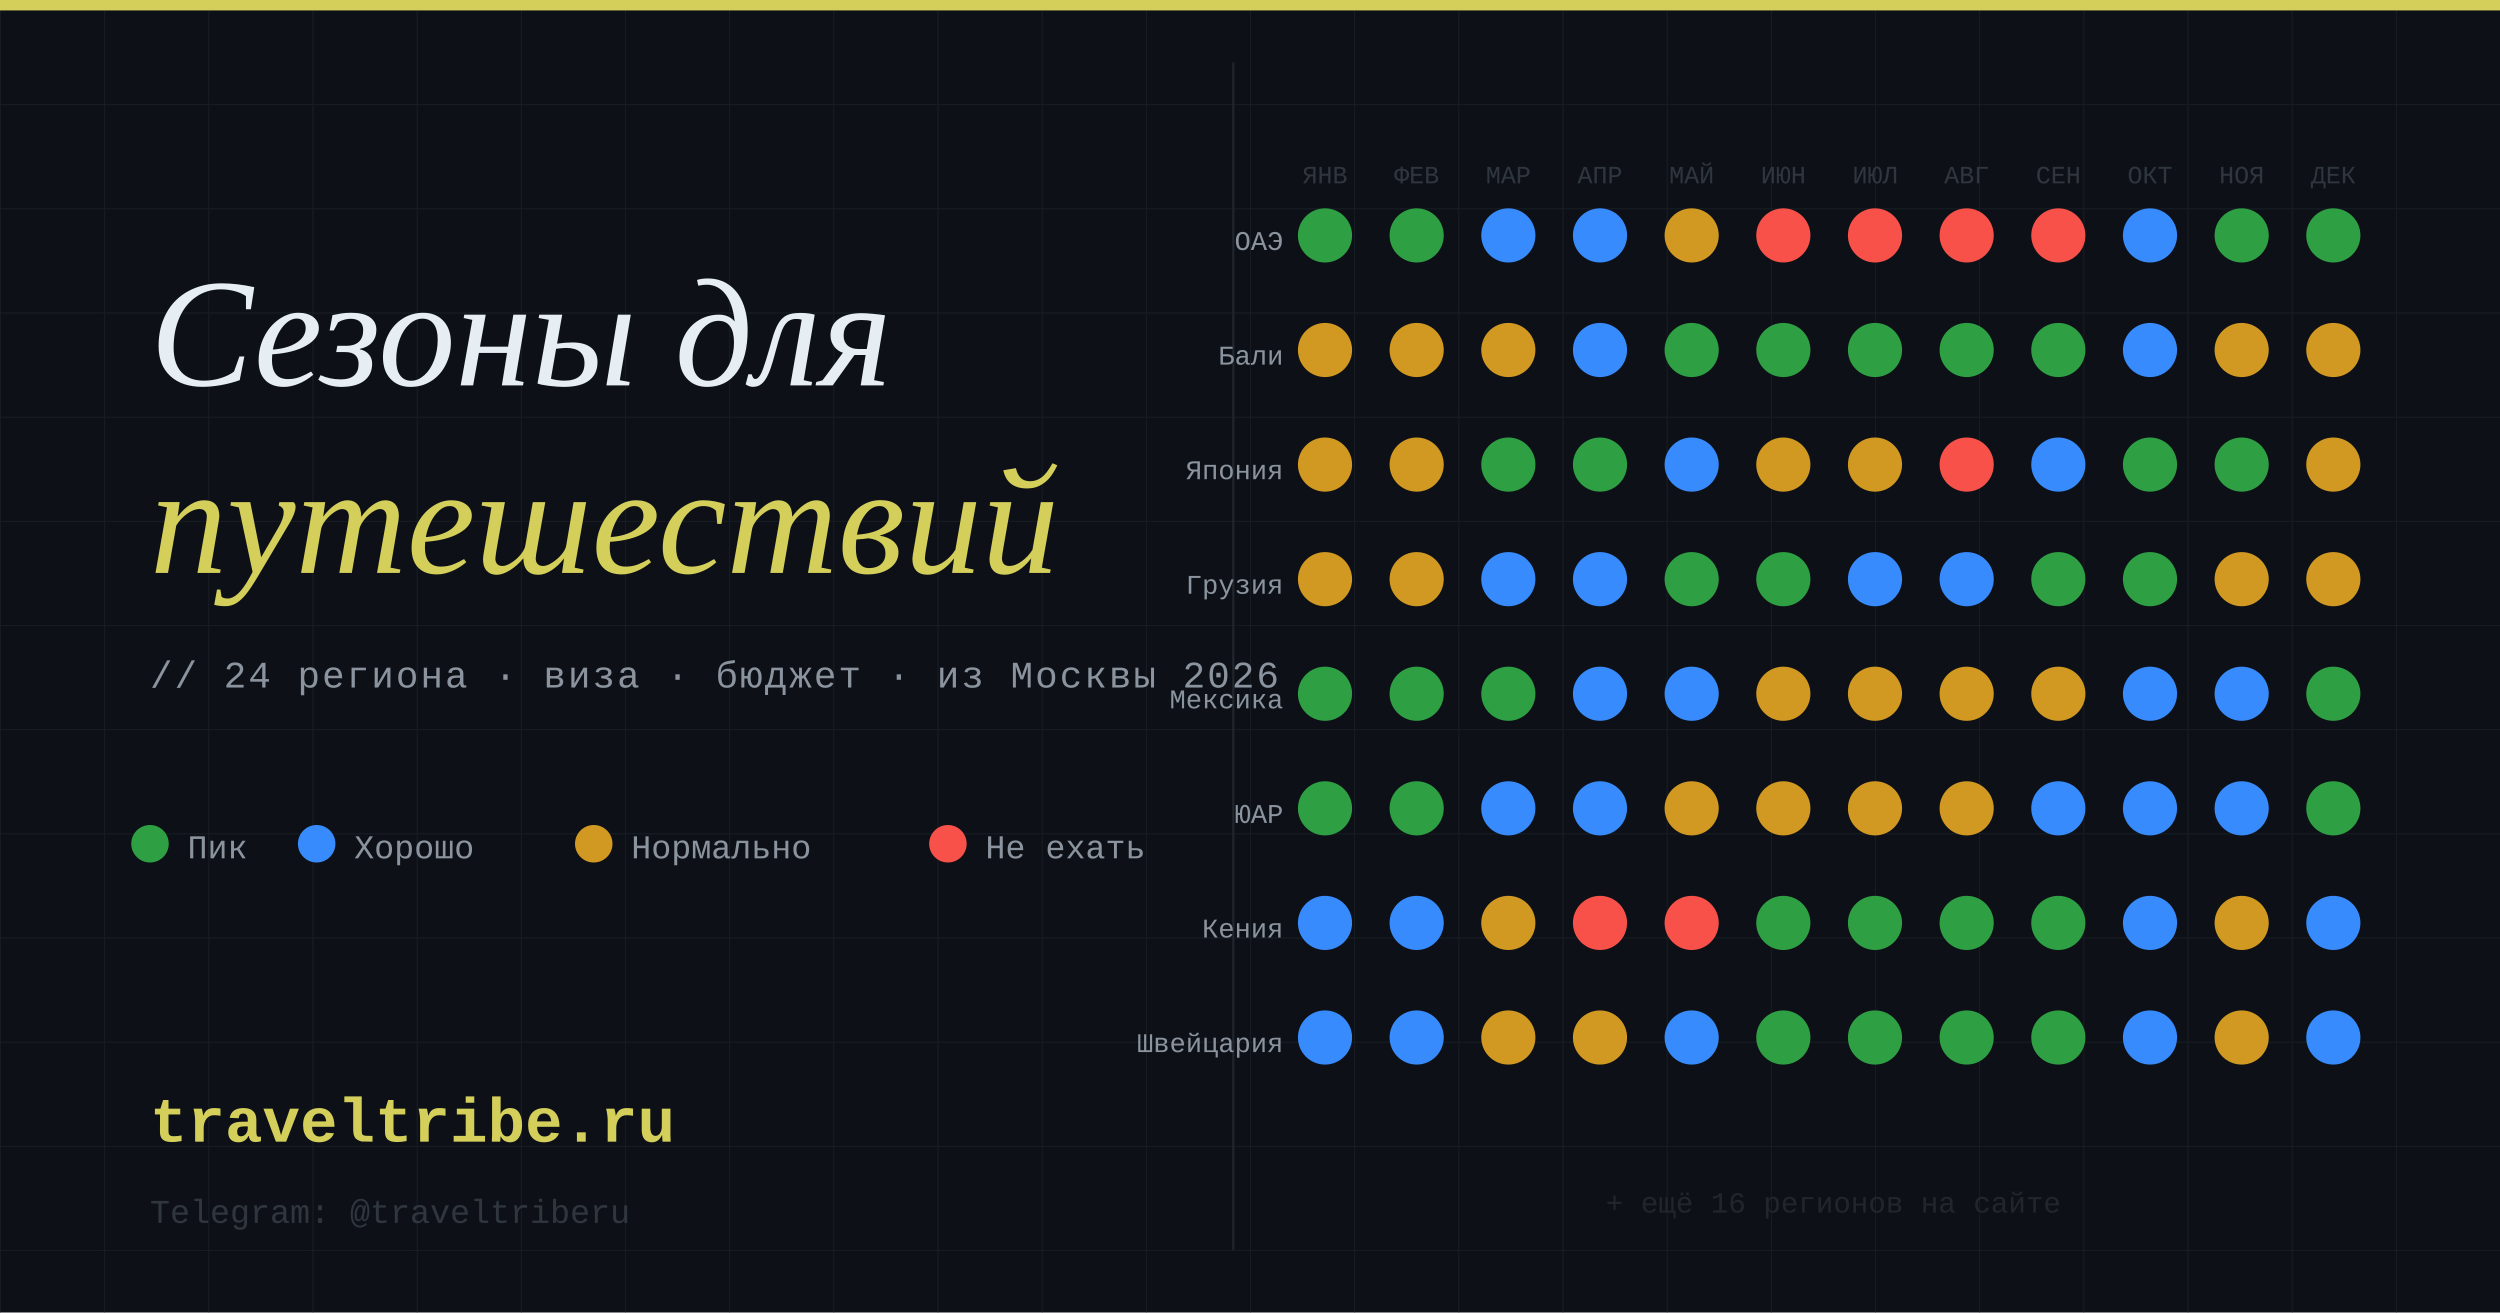
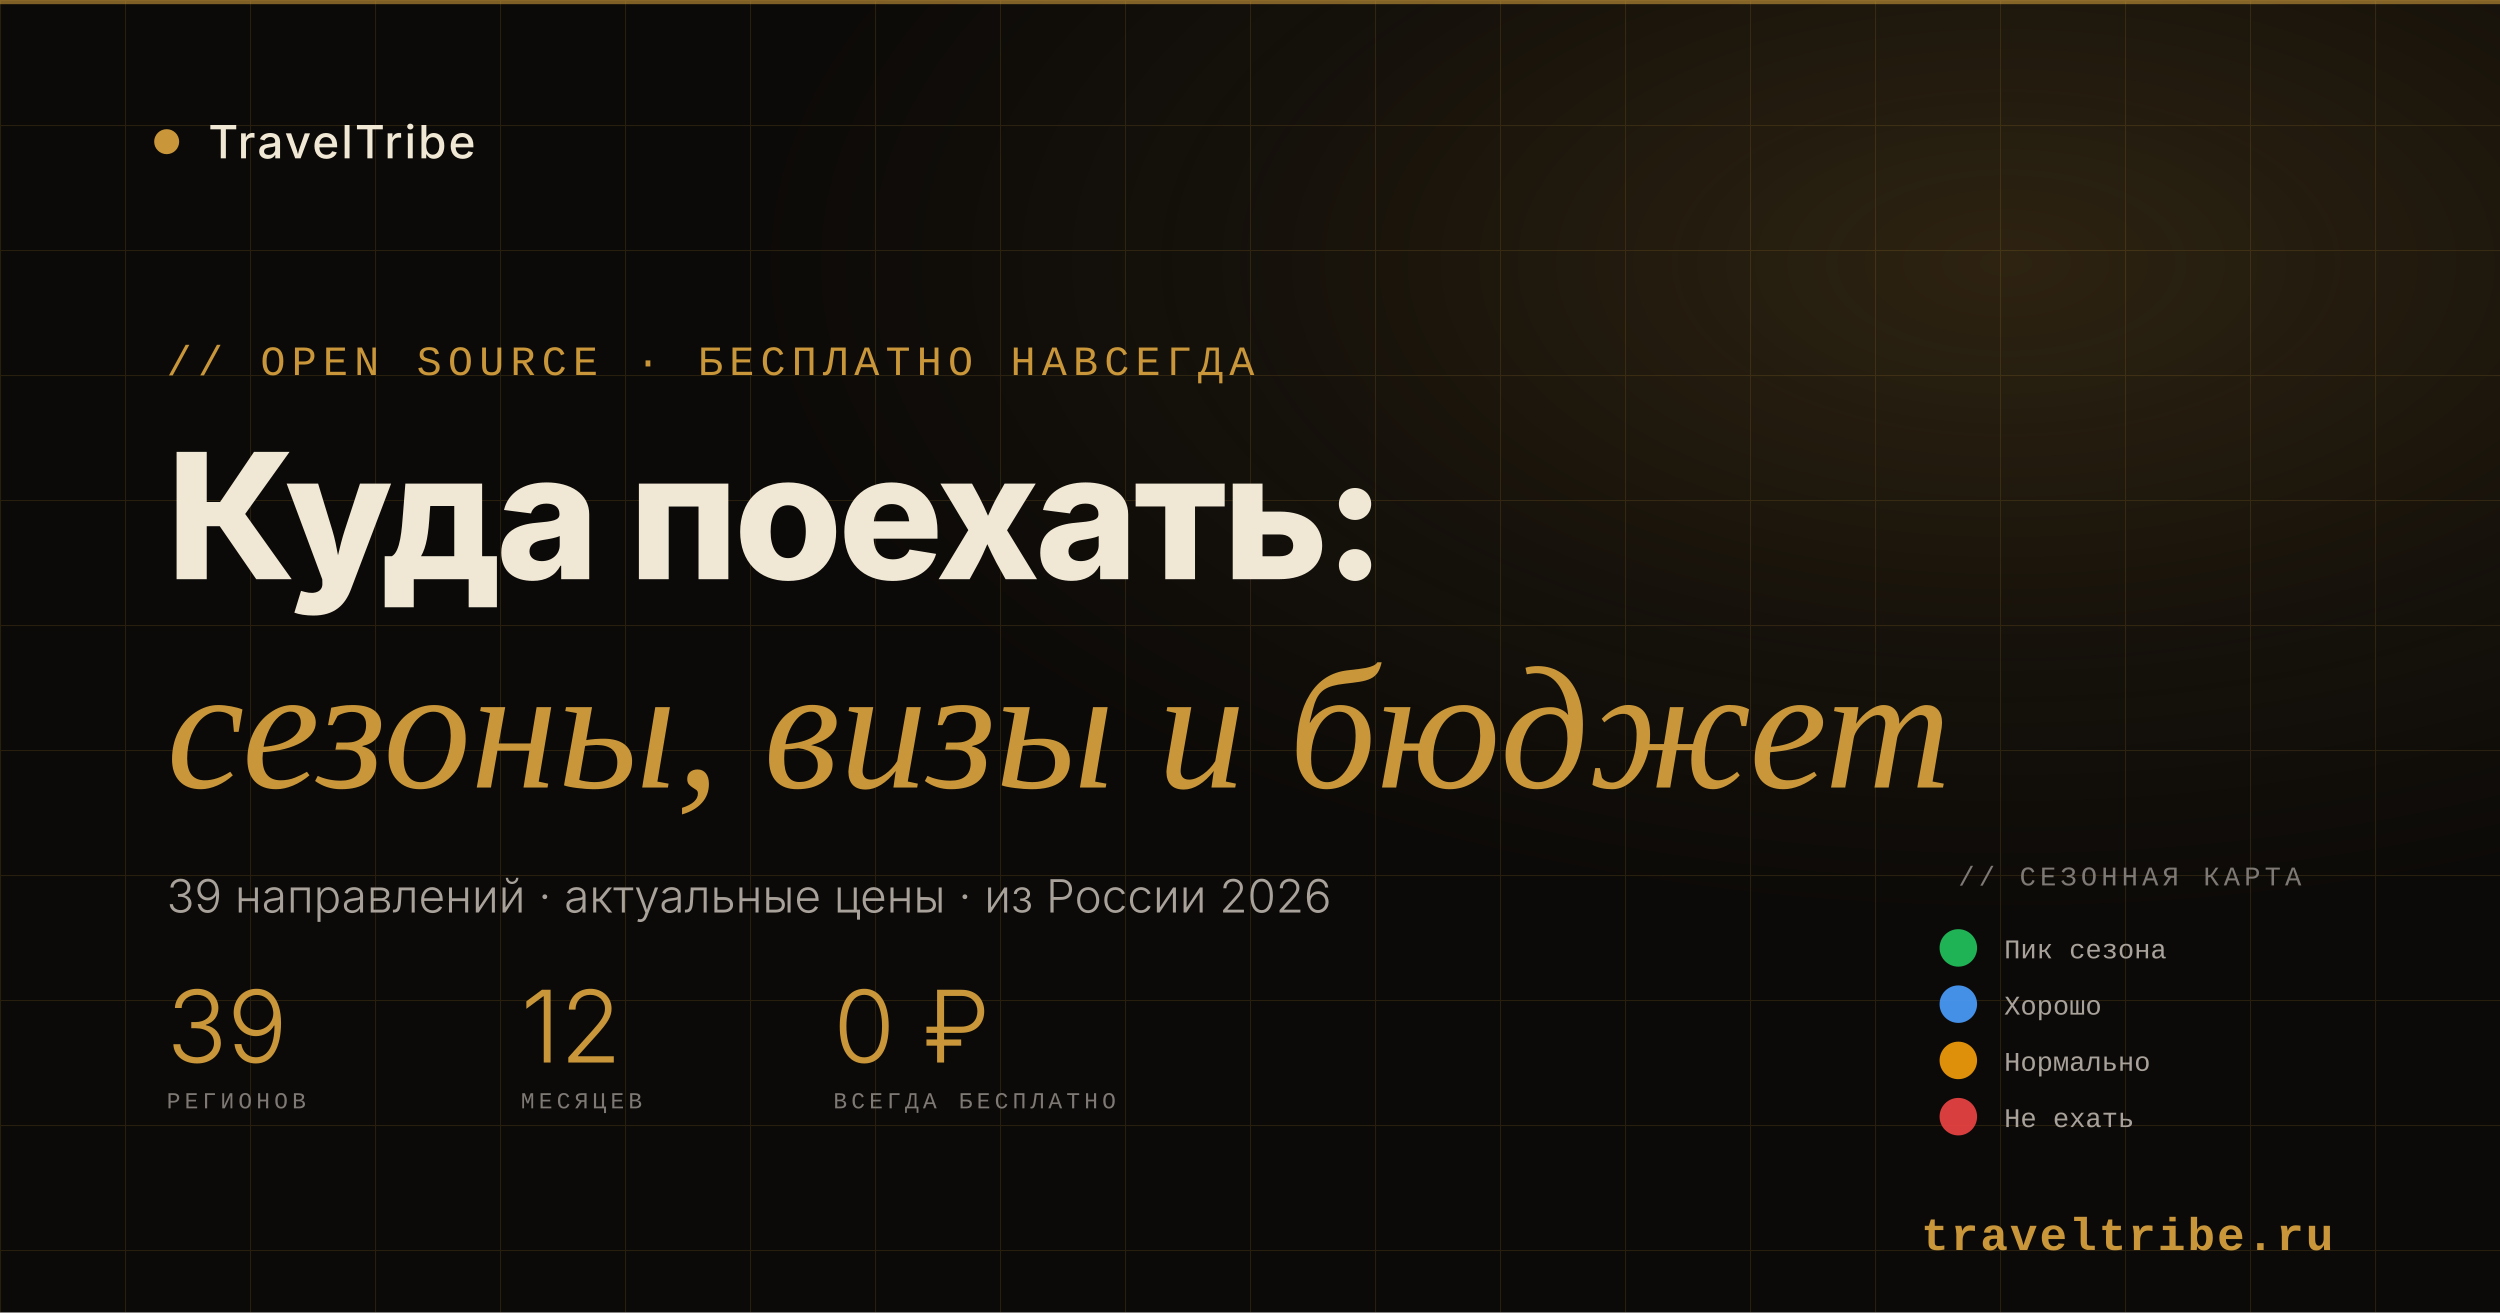
<svg xmlns="http://www.w3.org/2000/svg" width="1200" height="630" viewBox="0 0 1200 630">
  <defs>
-     <pattern id="g" width="50" height="50" patternUnits="userSpaceOnUse">
-       <path d="M50 0H0V50" fill="none" stroke="#21262d" stroke-width="0.8" />
+     <pattern id="grid" width="60" height="60" patternUnits="userSpaceOnUse">
+       <path d="M60 0H0V60" fill="none" stroke="rgba(201,151,58,0.15)" stroke-width="1" />
    </pattern>
+     <radialGradient id="glow" cx="80%" cy="20%" r="50%">
+       <stop offset="0%" stop-color="rgba(201,151,58,0.18)" />
+       <stop offset="60%" stop-color="rgba(201,151,58,0.05)" />
+       <stop offset="100%" stop-color="rgba(201,151,58,0)" />
+     </radialGradient>
  </defs>
-   <rect width="1200" height="630" fill="#0d1117" />
-   <rect width="1200" height="630" fill="url(#g)" opacity="0.6" />
-   <rect width="1200" height="5" fill="#d4cf5a" />
-   <text x="72" y="185" font-family="Georgia,'Times New Roman',serif" font-size="74" font-style="italic" fill="#e6edf3">Сезоны для</text>
-   <text x="72" y="275" font-family="Georgia,'Times New Roman',serif" font-size="74" font-style="italic" fill="#d4cf5a">путешествий</text>
-   <text x="72" y="330" font-family="'Courier New',monospace" font-size="18" fill="#8b949e" letter-spacing="1">// 24 региона · виза · бюджет · из Москвы 2026</text>
-   <circle cx="72" cy="405" r="9" fill="#2ea043" />
-   <text x="90" y="412" font-family="'Courier New',monospace" font-size="16" fill="#8b949e">Пик</text>
-   <circle cx="152" cy="405" r="9" fill="#388bfd" />
-   <text x="170" y="412" font-family="'Courier New',monospace" font-size="16" fill="#8b949e">Хорошо</text>
-   <circle cx="285" cy="405" r="9" fill="#d29922" />
-   <text x="303" y="412" font-family="'Courier New',monospace" font-size="16" fill="#8b949e">Нормально</text>
-   <circle cx="455" cy="405" r="9" fill="#f85149" />
-   <text x="473" y="412" font-family="'Courier New',monospace" font-size="16" fill="#8b949e">Не ехать</text>
-   <text x="72" y="548" font-family="'Courier New',monospace" font-size="30" fill="#d4cf5a" font-weight="bold">traveltribe.ru</text>
-   <text x="72" y="587" font-family="'Courier New',monospace" font-size="16" fill="#30363d">Telegram: @traveltriberu</text>
-   <line x1="592" y1="30" x2="592" y2="600" stroke="#21262d" stroke-width="1" />
-   <text x="636" y="88" font-family="'Courier New',monospace" font-size="12" fill="#30363d" text-anchor="middle">ЯНВ</text>
-   <text x="680" y="88" font-family="'Courier New',monospace" font-size="12" fill="#30363d" text-anchor="middle">ФЕВ</text>
-   <text x="724" y="88" font-family="'Courier New',monospace" font-size="12" fill="#30363d" text-anchor="middle">МАР</text>
-   <text x="768" y="88" font-family="'Courier New',monospace" font-size="12" fill="#30363d" text-anchor="middle">АПР</text>
-   <text x="812" y="88" font-family="'Courier New',monospace" font-size="12" fill="#30363d" text-anchor="middle">МАЙ</text>
-   <text x="856" y="88" font-family="'Courier New',monospace" font-size="12" fill="#30363d" text-anchor="middle">ИЮН</text>
-   <text x="900" y="88" font-family="'Courier New',monospace" font-size="12" fill="#30363d" text-anchor="middle">ИЮЛ</text>
-   <text x="944" y="88" font-family="'Courier New',monospace" font-size="12" fill="#30363d" text-anchor="middle">АВГ</text>
-   <text x="988" y="88" font-family="'Courier New',monospace" font-size="12" fill="#30363d" text-anchor="middle">СЕН</text>
-   <text x="1032" y="88" font-family="'Courier New',monospace" font-size="12" fill="#30363d" text-anchor="middle">ОКТ</text>
-   <text x="1076" y="88" font-family="'Courier New',monospace" font-size="12" fill="#30363d" text-anchor="middle">НОЯ</text>
-   <text x="1120" y="88" font-family="'Courier New',monospace" font-size="12" fill="#30363d" text-anchor="middle">ДЕК</text>
-   <text x="616" y="120" font-family="'Courier New',monospace" font-size="13" fill="#8b949e" text-anchor="end">ОАЭ</text>
-   <text x="616" y="175" font-family="'Courier New',monospace" font-size="13" fill="#8b949e" text-anchor="end">Бали</text>
-   <text x="616" y="230" font-family="'Courier New',monospace" font-size="13" fill="#8b949e" text-anchor="end">Япония</text>
-   <text x="616" y="285" font-family="'Courier New',monospace" font-size="13" fill="#8b949e" text-anchor="end">Грузия</text>
-   <text x="616" y="340" font-family="'Courier New',monospace" font-size="13" fill="#8b949e" text-anchor="end">Мексика</text>
-   <text x="616" y="395" font-family="'Courier New',monospace" font-size="13" fill="#8b949e" text-anchor="end">ЮАР</text>
-   <text x="616" y="450" font-family="'Courier New',monospace" font-size="13" fill="#8b949e" text-anchor="end">Кения</text>
-   <text x="616" y="505" font-family="'Courier New',monospace" font-size="13" fill="#8b949e" text-anchor="end">Швейцария</text>
-   <circle cx="636" cy="113" r="13" fill="#2ea043" />
-   <circle cx="680" cy="113" r="13" fill="#2ea043" />
-   <circle cx="724" cy="113" r="13" fill="#388bfd" />
-   <circle cx="768" cy="113" r="13" fill="#388bfd" />
-   <circle cx="812" cy="113" r="13" fill="#d29922" />
-   <circle cx="856" cy="113" r="13" fill="#f85149" />
-   <circle cx="900" cy="113" r="13" fill="#f85149" />
-   <circle cx="944" cy="113" r="13" fill="#f85149" />
-   <circle cx="988" cy="113" r="13" fill="#f85149" />
-   <circle cx="1032" cy="113" r="13" fill="#388bfd" />
-   <circle cx="1076" cy="113" r="13" fill="#2ea043" />
-   <circle cx="1120" cy="113" r="13" fill="#2ea043" />
-   <circle cx="636" cy="168" r="13" fill="#d29922" />
-   <circle cx="680" cy="168" r="13" fill="#d29922" />
-   <circle cx="724" cy="168" r="13" fill="#d29922" />
-   <circle cx="768" cy="168" r="13" fill="#388bfd" />
-   <circle cx="812" cy="168" r="13" fill="#2ea043" />
-   <circle cx="856" cy="168" r="13" fill="#2ea043" />
-   <circle cx="900" cy="168" r="13" fill="#2ea043" />
-   <circle cx="944" cy="168" r="13" fill="#2ea043" />
-   <circle cx="988" cy="168" r="13" fill="#2ea043" />
-   <circle cx="1032" cy="168" r="13" fill="#388bfd" />
-   <circle cx="1076" cy="168" r="13" fill="#d29922" />
-   <circle cx="1120" cy="168" r="13" fill="#d29922" />
-   <circle cx="636" cy="223" r="13" fill="#d29922" />
-   <circle cx="680" cy="223" r="13" fill="#d29922" />
-   <circle cx="724" cy="223" r="13" fill="#2ea043" />
-   <circle cx="768" cy="223" r="13" fill="#2ea043" />
-   <circle cx="812" cy="223" r="13" fill="#388bfd" />
-   <circle cx="856" cy="223" r="13" fill="#d29922" />
-   <circle cx="900" cy="223" r="13" fill="#d29922" />
-   <circle cx="944" cy="223" r="13" fill="#f85149" />
-   <circle cx="988" cy="223" r="13" fill="#388bfd" />
-   <circle cx="1032" cy="223" r="13" fill="#2ea043" />
-   <circle cx="1076" cy="223" r="13" fill="#2ea043" />
-   <circle cx="1120" cy="223" r="13" fill="#d29922" />
-   <circle cx="636" cy="278" r="13" fill="#d29922" />
-   <circle cx="680" cy="278" r="13" fill="#d29922" />
-   <circle cx="724" cy="278" r="13" fill="#388bfd" />
-   <circle cx="768" cy="278" r="13" fill="#388bfd" />
-   <circle cx="812" cy="278" r="13" fill="#2ea043" />
-   <circle cx="856" cy="278" r="13" fill="#2ea043" />
-   <circle cx="900" cy="278" r="13" fill="#388bfd" />
-   <circle cx="944" cy="278" r="13" fill="#388bfd" />
-   <circle cx="988" cy="278" r="13" fill="#2ea043" />
-   <circle cx="1032" cy="278" r="13" fill="#2ea043" />
-   <circle cx="1076" cy="278" r="13" fill="#d29922" />
-   <circle cx="1120" cy="278" r="13" fill="#d29922" />
-   <circle cx="636" cy="333" r="13" fill="#2ea043" />
-   <circle cx="680" cy="333" r="13" fill="#2ea043" />
-   <circle cx="724" cy="333" r="13" fill="#2ea043" />
-   <circle cx="768" cy="333" r="13" fill="#388bfd" />
-   <circle cx="812" cy="333" r="13" fill="#388bfd" />
-   <circle cx="856" cy="333" r="13" fill="#d29922" />
-   <circle cx="900" cy="333" r="13" fill="#d29922" />
-   <circle cx="944" cy="333" r="13" fill="#d29922" />
-   <circle cx="988" cy="333" r="13" fill="#d29922" />
-   <circle cx="1032" cy="333" r="13" fill="#388bfd" />
-   <circle cx="1076" cy="333" r="13" fill="#388bfd" />
-   <circle cx="1120" cy="333" r="13" fill="#2ea043" />
-   <circle cx="636" cy="388" r="13" fill="#2ea043" />
-   <circle cx="680" cy="388" r="13" fill="#2ea043" />
-   <circle cx="724" cy="388" r="13" fill="#388bfd" />
-   <circle cx="768" cy="388" r="13" fill="#388bfd" />
-   <circle cx="812" cy="388" r="13" fill="#d29922" />
-   <circle cx="856" cy="388" r="13" fill="#d29922" />
-   <circle cx="900" cy="388" r="13" fill="#d29922" />
-   <circle cx="944" cy="388" r="13" fill="#d29922" />
-   <circle cx="988" cy="388" r="13" fill="#388bfd" />
-   <circle cx="1032" cy="388" r="13" fill="#388bfd" />
-   <circle cx="1076" cy="388" r="13" fill="#388bfd" />
-   <circle cx="1120" cy="388" r="13" fill="#2ea043" />
-   <circle cx="636" cy="443" r="13" fill="#388bfd" />
-   <circle cx="680" cy="443" r="13" fill="#388bfd" />
-   <circle cx="724" cy="443" r="13" fill="#d29922" />
-   <circle cx="768" cy="443" r="13" fill="#f85149" />
-   <circle cx="812" cy="443" r="13" fill="#f85149" />
-   <circle cx="856" cy="443" r="13" fill="#2ea043" />
-   <circle cx="900" cy="443" r="13" fill="#2ea043" />
-   <circle cx="944" cy="443" r="13" fill="#2ea043" />
-   <circle cx="988" cy="443" r="13" fill="#2ea043" />
-   <circle cx="1032" cy="443" r="13" fill="#388bfd" />
-   <circle cx="1076" cy="443" r="13" fill="#d29922" />
-   <circle cx="1120" cy="443" r="13" fill="#388bfd" />
-   <circle cx="636" cy="498" r="13" fill="#388bfd" />
-   <circle cx="680" cy="498" r="13" fill="#388bfd" />
-   <circle cx="724" cy="498" r="13" fill="#d29922" />
-   <circle cx="768" cy="498" r="13" fill="#d29922" />
-   <circle cx="812" cy="498" r="13" fill="#388bfd" />
-   <circle cx="856" cy="498" r="13" fill="#2ea043" />
-   <circle cx="900" cy="498" r="13" fill="#2ea043" />
-   <circle cx="944" cy="498" r="13" fill="#2ea043" />
-   <circle cx="988" cy="498" r="13" fill="#2ea043" />
-   <circle cx="1032" cy="498" r="13" fill="#388bfd" />
-   <circle cx="1076" cy="498" r="13" fill="#d29922" />
-   <circle cx="1120" cy="498" r="13" fill="#388bfd" />
-   <text x="880" y="582" font-family="'Courier New',monospace" font-size="14" fill="#21262d" text-anchor="middle">+ ещё 16 регионов на сайте</text>
+   <rect width="1200" height="630" fill="#0c0a08" />
+   <rect width="1200" height="630" fill="url(#grid)" />
+   <rect width="1200" height="630" fill="url(#glow)" />
+   <rect width="1200" height="2" fill="#c9973a" opacity="0.6" />
+   <circle cx="80" cy="68" r="6" fill="#c9973a" />
+   <text x="100" y="76" font-family="'DM Sans',-apple-system,sans-serif" font-size="22" fill="#f0e8d5" font-weight="500" letter-spacing="1">TravelTribe</text>
+   <text x="80" y="180" font-family="'Courier New',monospace" font-size="20" fill="#c9973a" letter-spacing="3">// OPEN SOURCE · БЕСПЛАТНО НАВСЕГДА</text>
+   <text x="80" y="278" font-family="'DM Sans',-apple-system,sans-serif" font-size="84" fill="#f0e8d5" font-weight="800" letter-spacing="-2">Куда поехать:</text>
+   <text x="80" y="378" font-family="Georgia,'Times New Roman',serif" font-size="84" font-style="italic" fill="#c9973a" font-weight="400">сезоны, визы и бюджет</text>
+   <text x="80" y="438" font-family="'DM Sans',-apple-system,sans-serif" font-size="22" fill="#a8a29a" font-weight="300">39 направлений · актуальные цены · из России 2026</text>
+   <g transform="translate(80, 510)">
+     <text x="0" y="0" font-family="'DM Sans',-apple-system,sans-serif" font-size="48" fill="#c9973a" font-weight="300">39</text>
+     <text x="0" y="22" font-family="'Courier New',monospace" font-size="11" fill="#7e7974" letter-spacing="2">РЕГИОНОВ</text>
+     <text x="170" y="0" font-family="'DM Sans',-apple-system,sans-serif" font-size="48" fill="#c9973a" font-weight="300">12</text>
+     <text x="170" y="22" font-family="'Courier New',monospace" font-size="11" fill="#7e7974" letter-spacing="2">МЕСЯЦЕВ</text>
+     <text x="320" y="0" font-family="'DM Sans',-apple-system,sans-serif" font-size="48" fill="#c9973a" font-weight="300">0 ₽</text>
+     <text x="320" y="22" font-family="'Courier New',monospace" font-size="11" fill="#7e7974" letter-spacing="2">ВСЕГДА БЕСПЛАТНО</text>
+   </g>
+   <text x="1120" y="600" font-family="'Courier New',monospace" font-size="22" fill="#c9973a" font-weight="bold" text-anchor="end" letter-spacing="1">traveltribe.ru</text>
+   <g transform="translate(940, 440)">
+     <text x="0" y="-15" font-family="'Courier New',monospace" font-size="13" fill="#7e7974" letter-spacing="2">// СЕЗОННАЯ КАРТА</text>
+     <circle cx="0" cy="15" r="9" fill="#22c55e" opacity="0.9" />
+     <text x="22" y="20" font-family="'Courier New',monospace" font-size="13" fill="#a8a29a">Пик сезона</text>
+     <circle cx="0" cy="42" r="9" fill="#4a9eff" opacity="0.9" />
+     <text x="22" y="47" font-family="'Courier New',monospace" font-size="13" fill="#a8a29a">Хорошо</text>
+     <circle cx="0" cy="69" r="9" fill="#f59e0b" opacity="0.9" />
+     <text x="22" y="74" font-family="'Courier New',monospace" font-size="13" fill="#a8a29a">Нормально</text>
+     <circle cx="0" cy="96" r="9" fill="#ef4444" opacity="0.9" />
+     <text x="22" y="101" font-family="'Courier New',monospace" font-size="13" fill="#a8a29a">Не ехать</text>
+   </g>
</svg>
